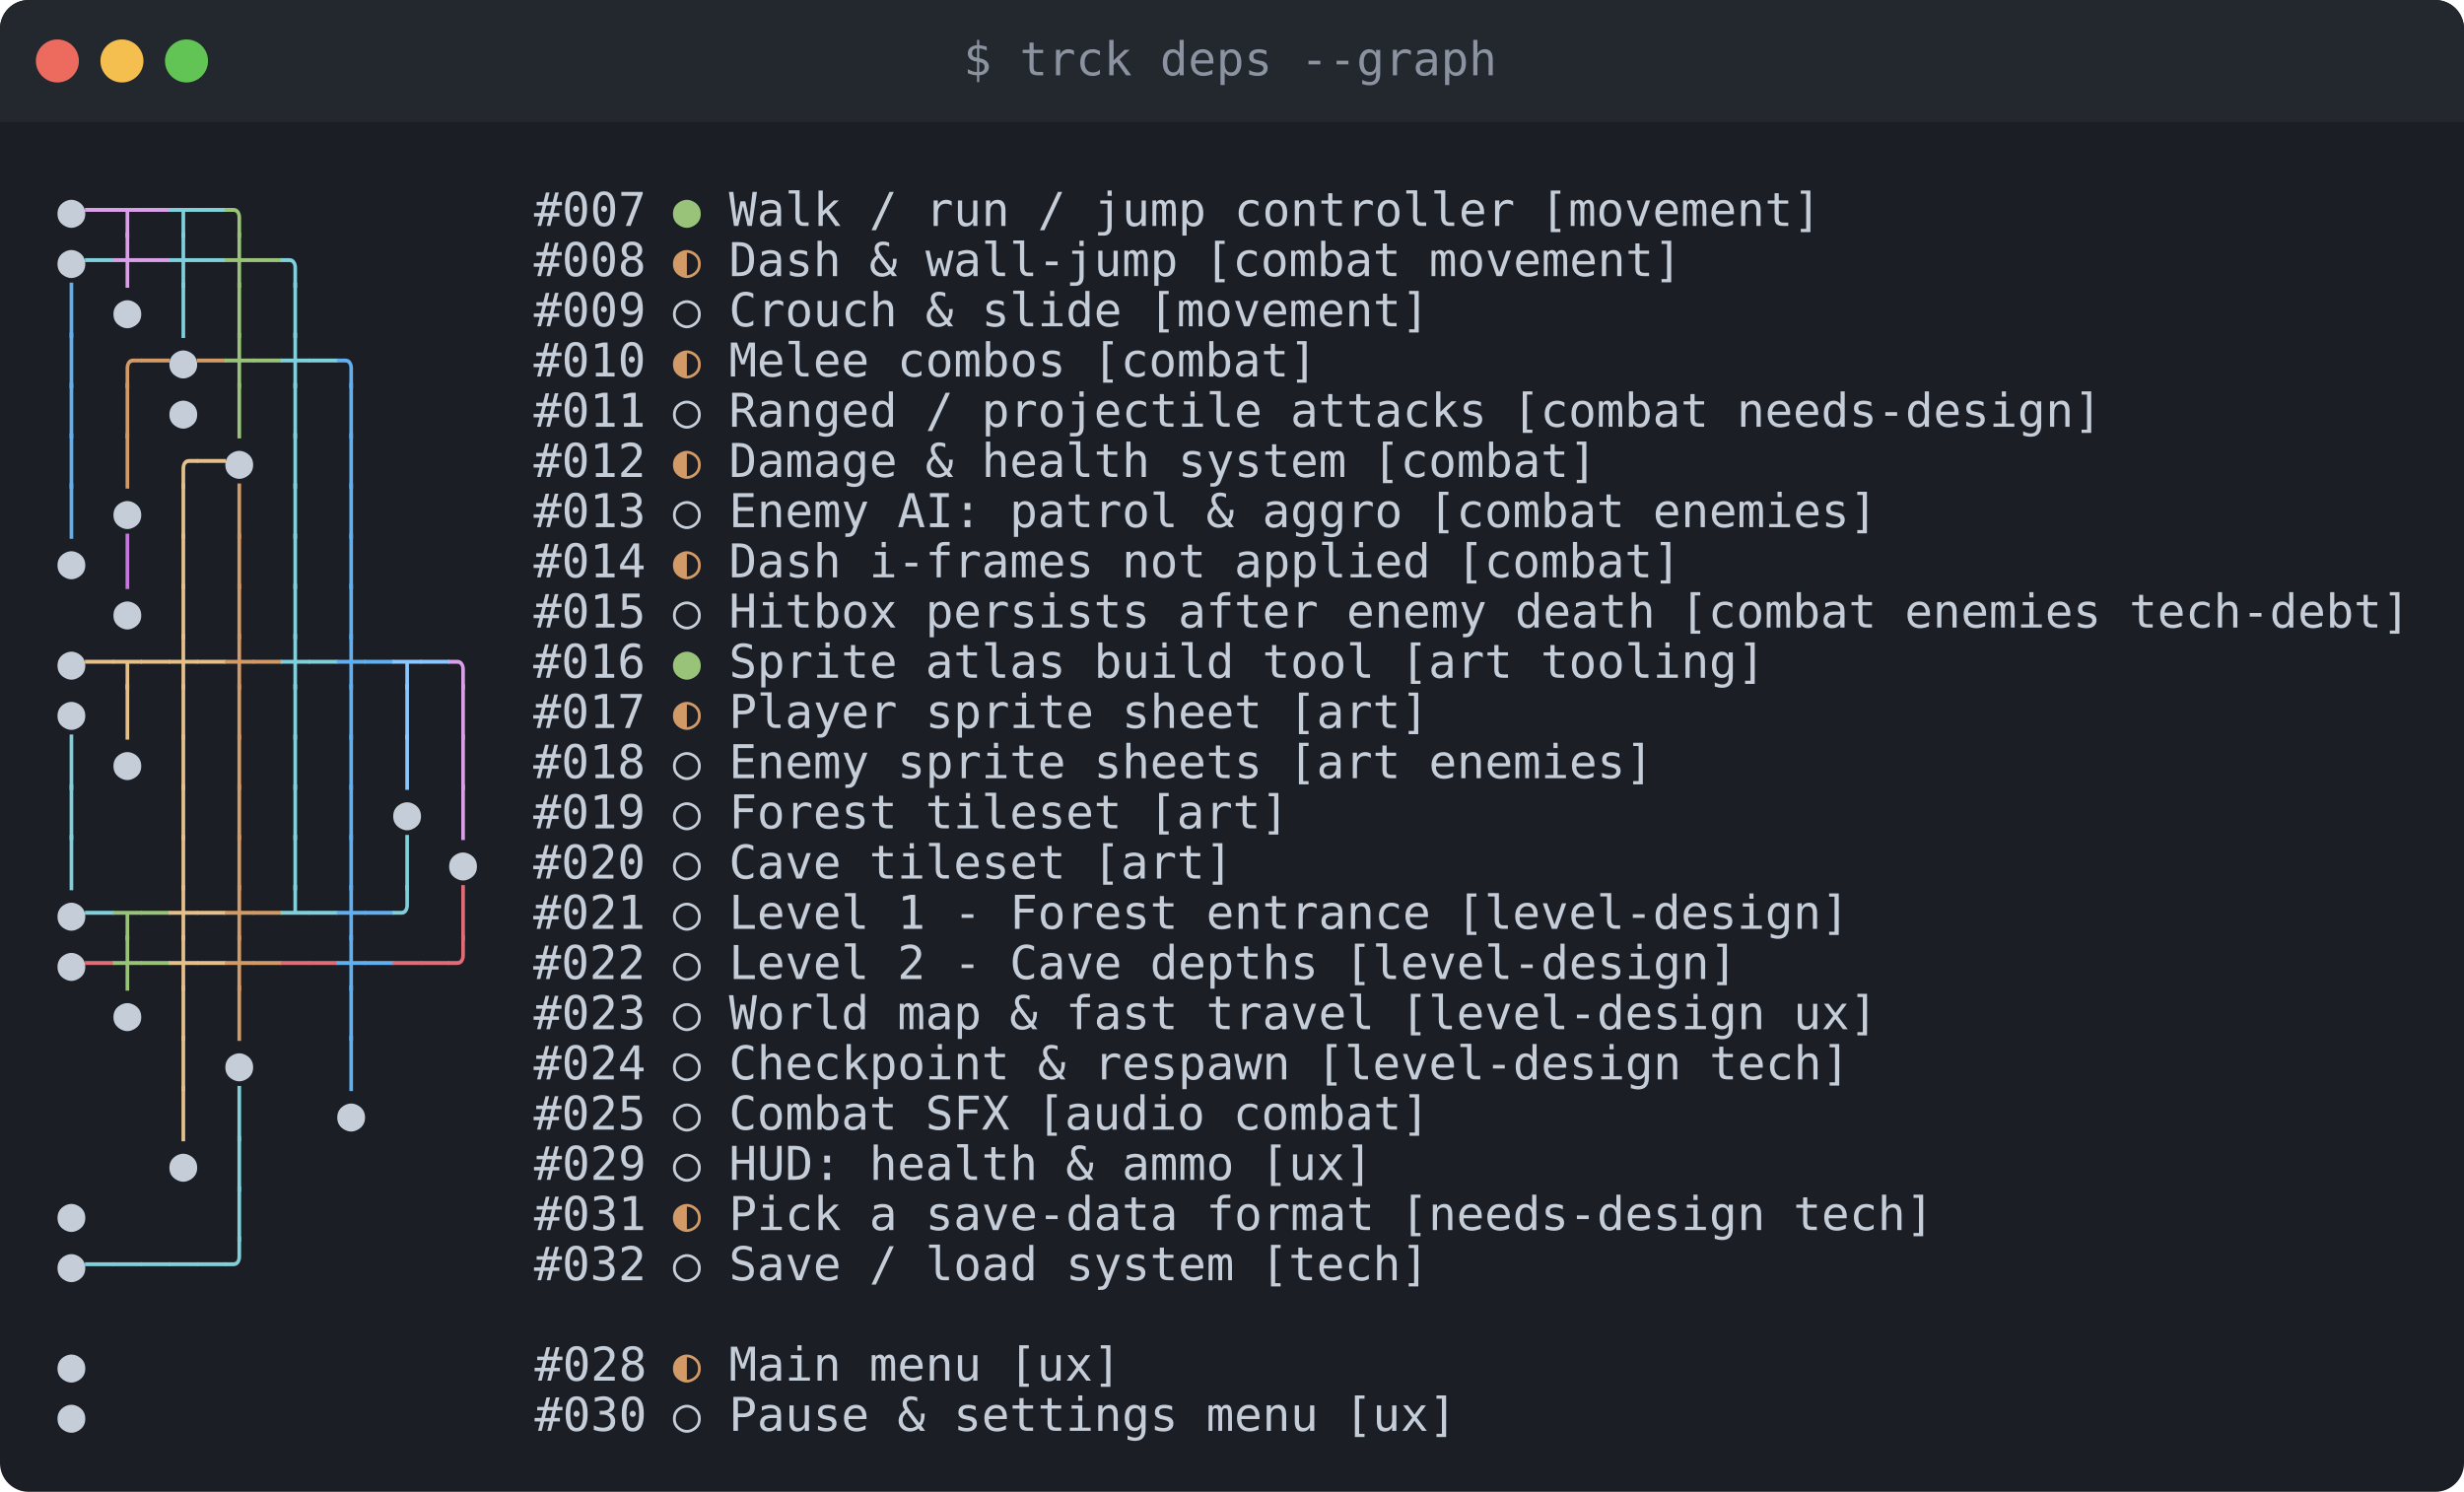
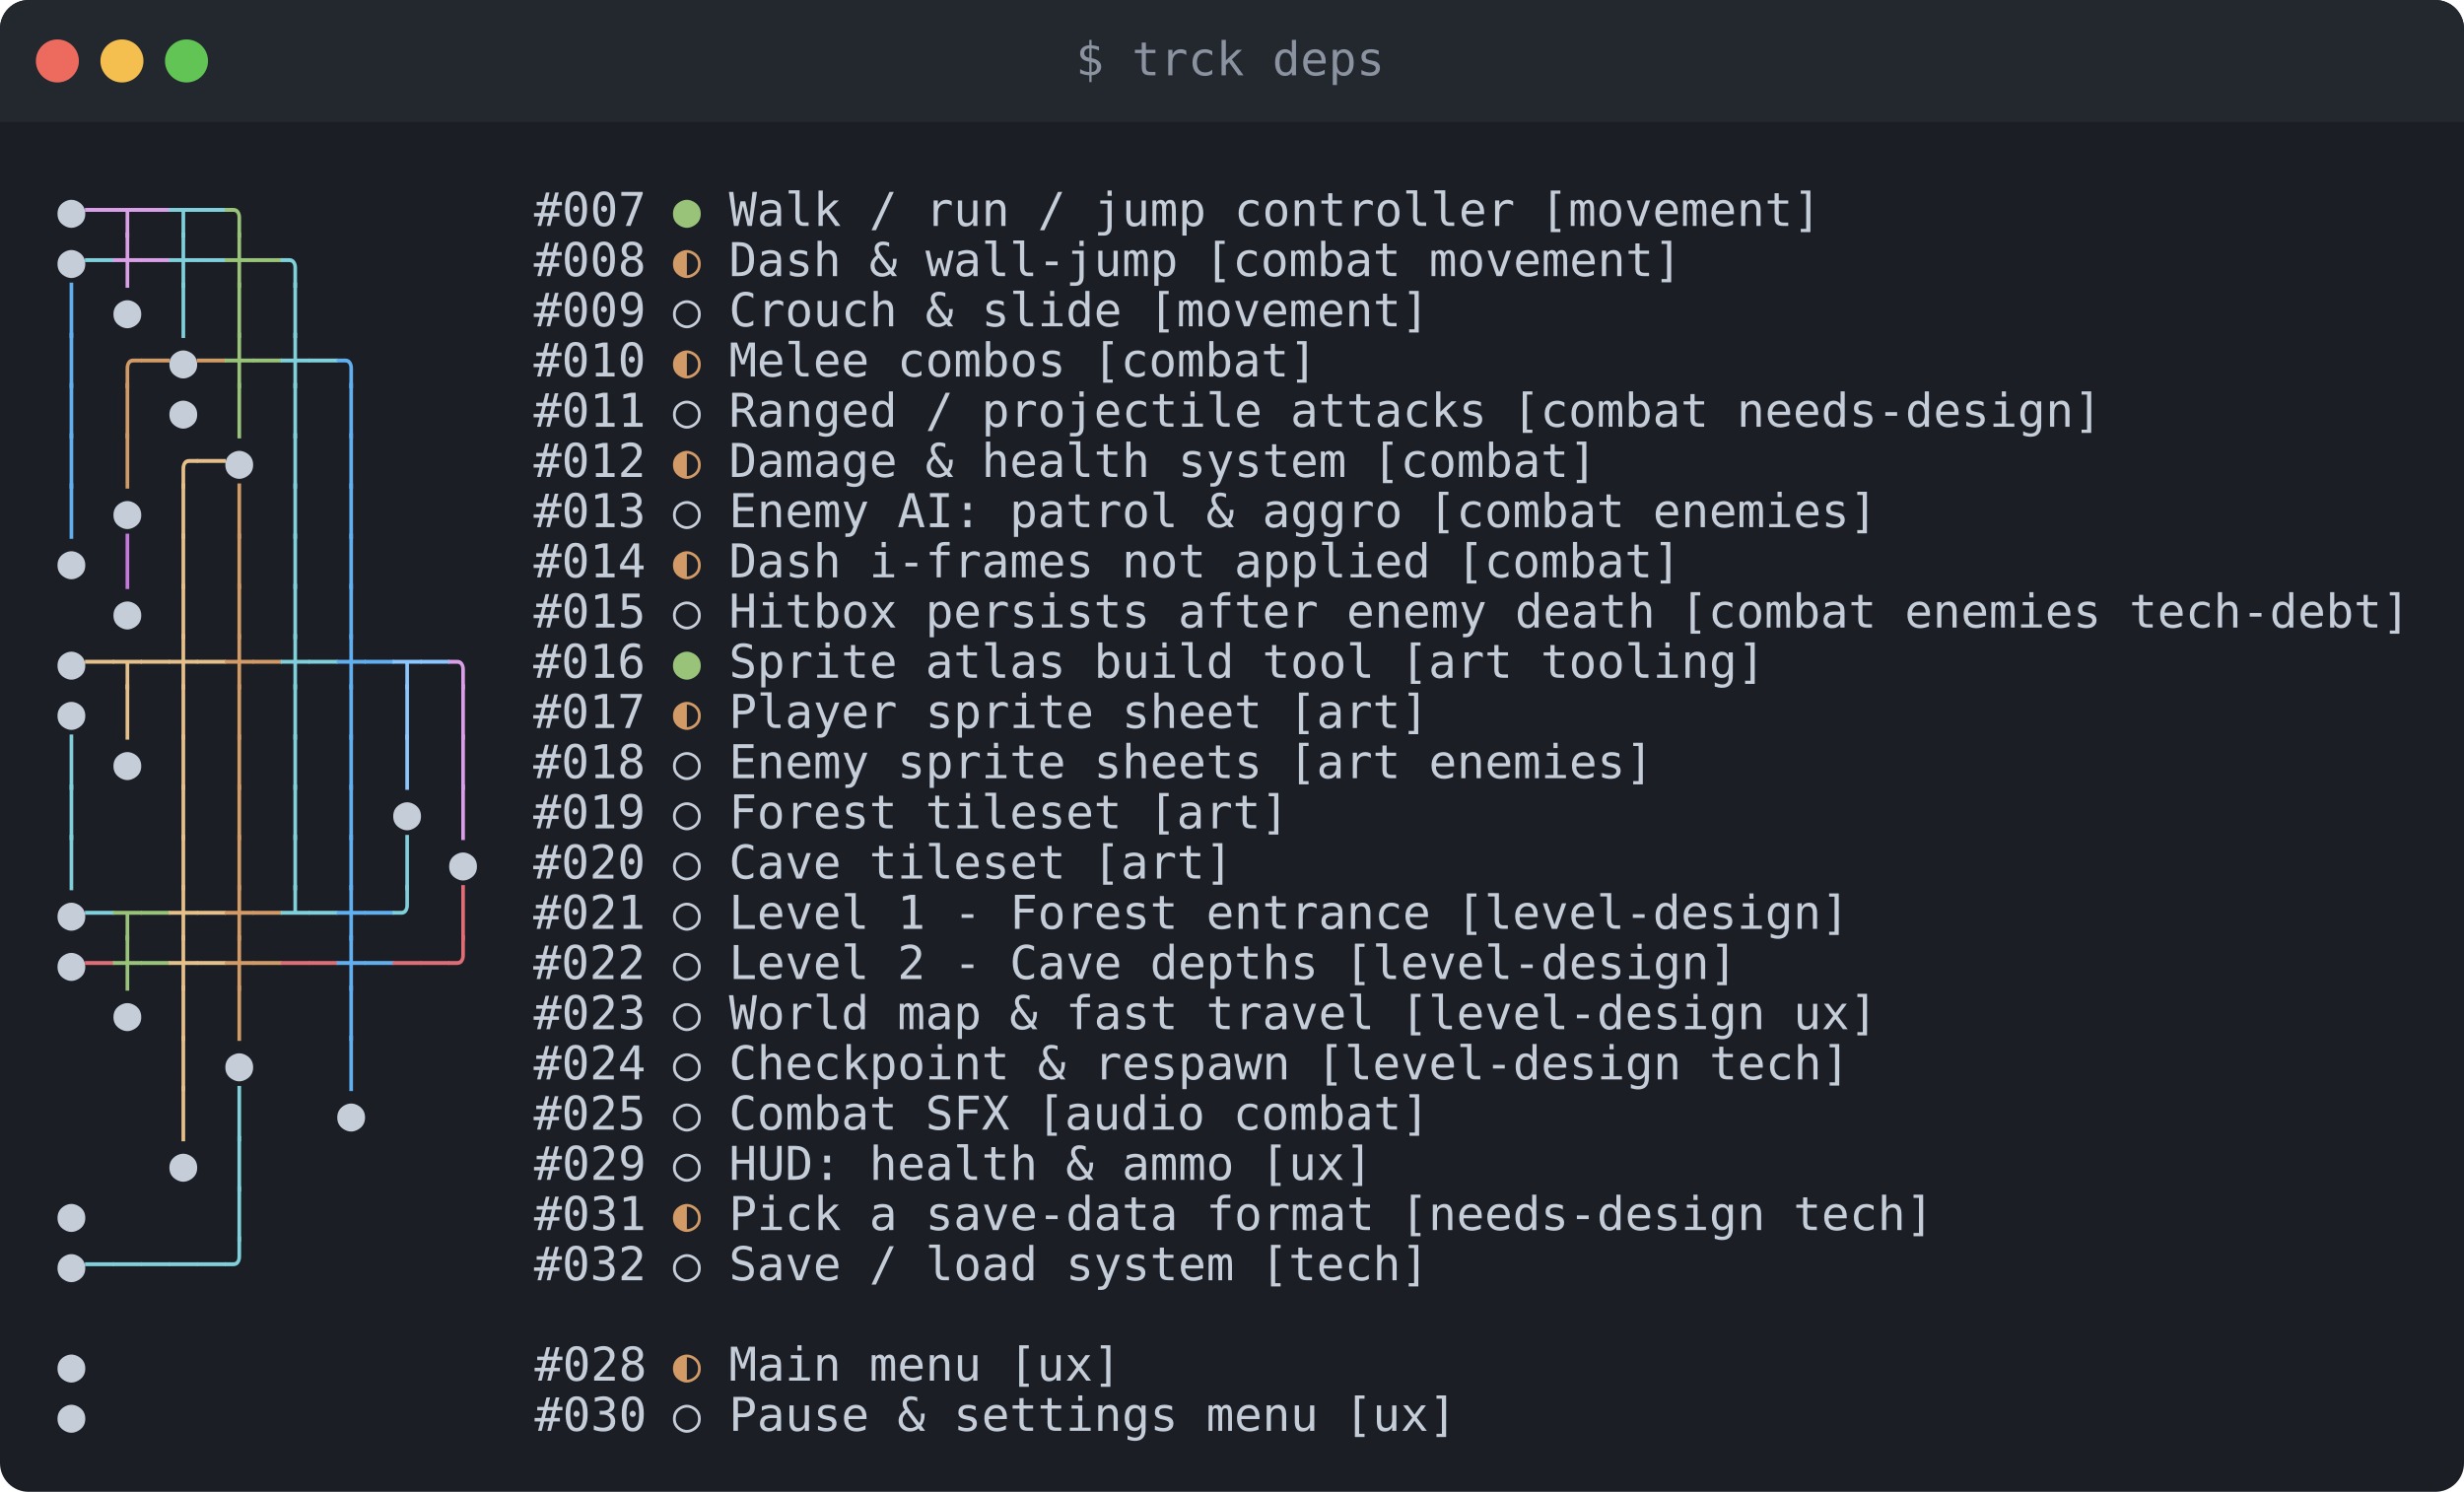
<svg xmlns="http://www.w3.org/2000/svg" width="687" height="416" viewBox="0 0 687 416" font-family="ui-monospace, 'DejaVu Sans Mono', 'Cascadia Code', 'Menlo', 'Consolas', monospace" font-size="13">
  <rect width="687" height="416" rx="8" fill="#1b1e24" />
  <path d="M0,8 A8,8 0 0 1 8,0 L679,0 A8,8 0 0 1 687,8 L687,34 L0,34 Z" fill="#23272e" />
  <circle cx="16" cy="17" r="6" fill="#ec6a5e" />
  <circle cx="34" cy="17" r="6" fill="#f4bf4f" />
  <circle cx="52" cy="17" r="6" fill="#61c454" />
-   <text x="343" y="21" fill="#8b93a1" text-anchor="middle">$ trck deps --graph</text>
+   <text x="343" y="21" fill="#8b93a1" text-anchor="middle">$ trck deps</text>
  <text y="63" xml:space="preserve">
    <tspan x="16.0" textLength="7.8" lengthAdjust="spacing" fill="#c5cdd9" font-weight="bold">●</tspan>
    <tspan x="23.8" textLength="7.8" lengthAdjust="spacing" fill="#d9a0e8">─</tspan>
    <tspan x="31.6" textLength="7.8" lengthAdjust="spacing" fill="#d9a0e8">┬</tspan>
    <tspan x="39.4" textLength="7.8" lengthAdjust="spacing" fill="#d9a0e8">─</tspan>
    <tspan x="47.2" textLength="7.8" lengthAdjust="spacing" fill="#7fd0db">┬</tspan>
    <tspan x="55.0" textLength="7.8" lengthAdjust="spacing" fill="#7fd0db">─</tspan>
    <tspan x="62.8" textLength="7.8" lengthAdjust="spacing" fill="#98c379">╮</tspan>
    <tspan x="70.6" textLength="117.0" lengthAdjust="spacing" fill="#c5cdd9">          #007 </tspan>
    <tspan x="187.6" textLength="7.8" lengthAdjust="spacing" fill="#98c379">●</tspan>
    <tspan x="195.4" textLength="226.2" lengthAdjust="spacing" fill="#c5cdd9"> Walk / run / jump controller</tspan>
    <tspan x="421.6" textLength="85.8" lengthAdjust="spacing" fill="#c5cdd9" opacity="0.55"> [movement]</tspan>
  </text>
  <text y="77" xml:space="preserve">
    <tspan x="16.0" textLength="7.8" lengthAdjust="spacing" fill="#c5cdd9" font-weight="bold">●</tspan>
    <tspan x="23.8" textLength="7.8" lengthAdjust="spacing" fill="#7fd0db">─</tspan>
    <tspan x="31.6" textLength="7.8" lengthAdjust="spacing" fill="#d9a0e8">┼</tspan>
    <tspan x="39.4" textLength="7.8" lengthAdjust="spacing" fill="#d9a0e8">─</tspan>
    <tspan x="47.2" textLength="7.8" lengthAdjust="spacing" fill="#7fd0db">┼</tspan>
    <tspan x="55.0" textLength="7.8" lengthAdjust="spacing" fill="#7fd0db">─</tspan>
    <tspan x="62.8" textLength="7.8" lengthAdjust="spacing" fill="#98c379">┼</tspan>
    <tspan x="70.6" textLength="7.8" lengthAdjust="spacing" fill="#98c379">─</tspan>
    <tspan x="78.4" textLength="7.8" lengthAdjust="spacing" fill="#7fd0db">╮</tspan>
    <tspan x="86.2" textLength="101.4" lengthAdjust="spacing" fill="#c5cdd9">        #008 </tspan>
    <tspan x="187.6" textLength="7.8" lengthAdjust="spacing" fill="#d19a66">◐</tspan>
    <tspan x="195.4" textLength="132.6" lengthAdjust="spacing" fill="#c5cdd9"> Dash &amp; wall-jump</tspan>
    <tspan x="328.0" textLength="140.4" lengthAdjust="spacing" fill="#c5cdd9" opacity="0.55"> [combat movement]</tspan>
  </text>
  <text y="91" xml:space="preserve">
    <tspan x="16.0" textLength="7.8" lengthAdjust="spacing" fill="#61afef">│</tspan>
    <tspan x="23.8" textLength="7.8" lengthAdjust="spacing" fill="#61afef"> </tspan>
    <tspan x="31.6" textLength="7.8" lengthAdjust="spacing" fill="#c5cdd9" font-weight="bold">●</tspan>
    <tspan x="39.4" textLength="7.8" lengthAdjust="spacing" fill="#c5cdd9"> </tspan>
    <tspan x="47.2" textLength="7.8" lengthAdjust="spacing" fill="#7fd0db">│</tspan>
    <tspan x="55.0" textLength="7.8" lengthAdjust="spacing" fill="#7fd0db"> </tspan>
    <tspan x="62.8" textLength="7.8" lengthAdjust="spacing" fill="#98c379">│</tspan>
    <tspan x="70.6" textLength="7.8" lengthAdjust="spacing" fill="#98c379"> </tspan>
    <tspan x="78.4" textLength="7.8" lengthAdjust="spacing" fill="#7fd0db">│</tspan>
    <tspan x="86.2" textLength="101.4" lengthAdjust="spacing" fill="#c5cdd9">        #009 </tspan>
    <tspan x="187.6" textLength="7.8" lengthAdjust="spacing" fill="#c5cdd9" opacity="0.55">○</tspan>
    <tspan x="195.4" textLength="117.0" lengthAdjust="spacing" fill="#c5cdd9"> Crouch &amp; slide</tspan>
    <tspan x="312.4" textLength="85.8" lengthAdjust="spacing" fill="#c5cdd9" opacity="0.55"> [movement]</tspan>
  </text>
  <text y="105" xml:space="preserve">
    <tspan x="16.0" textLength="7.8" lengthAdjust="spacing" fill="#61afef">│</tspan>
    <tspan x="23.8" textLength="7.8" lengthAdjust="spacing" fill="#61afef"> </tspan>
    <tspan x="31.6" textLength="7.8" lengthAdjust="spacing" fill="#d19a66">╭</tspan>
    <tspan x="39.4" textLength="7.8" lengthAdjust="spacing" fill="#d19a66">─</tspan>
    <tspan x="47.2" textLength="7.8" lengthAdjust="spacing" fill="#c5cdd9" font-weight="bold">●</tspan>
    <tspan x="55.0" textLength="7.8" lengthAdjust="spacing" fill="#d19a66">─</tspan>
    <tspan x="62.8" textLength="7.8" lengthAdjust="spacing" fill="#98c379">┼</tspan>
    <tspan x="70.6" textLength="7.8" lengthAdjust="spacing" fill="#98c379">─</tspan>
    <tspan x="78.4" textLength="7.8" lengthAdjust="spacing" fill="#7fd0db">┼</tspan>
    <tspan x="86.2" textLength="7.8" lengthAdjust="spacing" fill="#7fd0db">─</tspan>
    <tspan x="94.0" textLength="7.8" lengthAdjust="spacing" fill="#61afef">╮</tspan>
    <tspan x="101.8" textLength="85.8" lengthAdjust="spacing" fill="#c5cdd9">      #010 </tspan>
    <tspan x="187.6" textLength="7.8" lengthAdjust="spacing" fill="#d19a66">◐</tspan>
    <tspan x="195.4" textLength="101.4" lengthAdjust="spacing" fill="#c5cdd9"> Melee combos</tspan>
    <tspan x="296.8" textLength="70.2" lengthAdjust="spacing" fill="#c5cdd9" opacity="0.55"> [combat]</tspan>
  </text>
  <text y="119" xml:space="preserve">
    <tspan x="16.0" textLength="7.8" lengthAdjust="spacing" fill="#61afef">│</tspan>
    <tspan x="23.8" textLength="7.8" lengthAdjust="spacing" fill="#61afef"> </tspan>
    <tspan x="31.6" textLength="7.8" lengthAdjust="spacing" fill="#d19a66">│</tspan>
    <tspan x="39.4" textLength="7.8" lengthAdjust="spacing" fill="#d19a66"> </tspan>
    <tspan x="47.2" textLength="7.8" lengthAdjust="spacing" fill="#c5cdd9" font-weight="bold">●</tspan>
    <tspan x="55.0" textLength="7.8" lengthAdjust="spacing" fill="#c5cdd9"> </tspan>
    <tspan x="62.8" textLength="7.8" lengthAdjust="spacing" fill="#98c379">│</tspan>
    <tspan x="70.6" textLength="7.8" lengthAdjust="spacing" fill="#98c379"> </tspan>
    <tspan x="78.4" textLength="7.8" lengthAdjust="spacing" fill="#7fd0db">│</tspan>
    <tspan x="86.2" textLength="7.8" lengthAdjust="spacing" fill="#7fd0db"> </tspan>
    <tspan x="94.0" textLength="7.8" lengthAdjust="spacing" fill="#61afef">│</tspan>
    <tspan x="101.8" textLength="85.8" lengthAdjust="spacing" fill="#c5cdd9">      #011 </tspan>
    <tspan x="187.6" textLength="7.8" lengthAdjust="spacing" fill="#c5cdd9" opacity="0.55">○</tspan>
    <tspan x="195.4" textLength="218.4" lengthAdjust="spacing" fill="#c5cdd9"> Ranged / projectile attacks</tspan>
    <tspan x="413.8" textLength="171.6" lengthAdjust="spacing" fill="#c5cdd9" opacity="0.55"> [combat needs-design]</tspan>
  </text>
  <text y="133" xml:space="preserve">
    <tspan x="16.0" textLength="7.8" lengthAdjust="spacing" fill="#61afef">│</tspan>
    <tspan x="23.8" textLength="7.8" lengthAdjust="spacing" fill="#61afef"> </tspan>
    <tspan x="31.6" textLength="7.8" lengthAdjust="spacing" fill="#d19a66">│</tspan>
    <tspan x="39.4" textLength="7.8" lengthAdjust="spacing" fill="#d19a66"> </tspan>
    <tspan x="47.2" textLength="7.8" lengthAdjust="spacing" fill="#e6c08a">╭</tspan>
    <tspan x="55.0" textLength="7.8" lengthAdjust="spacing" fill="#e6c08a">─</tspan>
    <tspan x="62.8" textLength="7.8" lengthAdjust="spacing" fill="#c5cdd9" font-weight="bold">●</tspan>
    <tspan x="70.6" textLength="7.8" lengthAdjust="spacing" fill="#e6c08a"> </tspan>
    <tspan x="78.4" textLength="7.8" lengthAdjust="spacing" fill="#7fd0db">│</tspan>
    <tspan x="86.2" textLength="7.8" lengthAdjust="spacing" fill="#7fd0db"> </tspan>
    <tspan x="94.0" textLength="7.8" lengthAdjust="spacing" fill="#61afef">│</tspan>
    <tspan x="101.8" textLength="85.8" lengthAdjust="spacing" fill="#c5cdd9">      #012 </tspan>
    <tspan x="187.6" textLength="7.8" lengthAdjust="spacing" fill="#d19a66">◐</tspan>
    <tspan x="195.4" textLength="179.4" lengthAdjust="spacing" fill="#c5cdd9"> Damage &amp; health system</tspan>
    <tspan x="374.8" textLength="70.2" lengthAdjust="spacing" fill="#c5cdd9" opacity="0.55"> [combat]</tspan>
  </text>
  <text y="147" xml:space="preserve">
    <tspan x="16.0" textLength="7.8" lengthAdjust="spacing" fill="#61afef">│</tspan>
    <tspan x="23.8" textLength="7.8" lengthAdjust="spacing" fill="#61afef"> </tspan>
    <tspan x="31.6" textLength="7.8" lengthAdjust="spacing" fill="#c5cdd9" font-weight="bold">●</tspan>
    <tspan x="39.4" textLength="7.8" lengthAdjust="spacing" fill="#c5cdd9"> </tspan>
    <tspan x="47.2" textLength="7.8" lengthAdjust="spacing" fill="#e6c08a">│</tspan>
    <tspan x="55.0" textLength="7.8" lengthAdjust="spacing" fill="#e6c08a"> </tspan>
    <tspan x="62.8" textLength="7.8" lengthAdjust="spacing" fill="#d19a66">│</tspan>
    <tspan x="70.6" textLength="7.8" lengthAdjust="spacing" fill="#d19a66"> </tspan>
    <tspan x="78.4" textLength="7.8" lengthAdjust="spacing" fill="#7fd0db">│</tspan>
    <tspan x="86.2" textLength="7.8" lengthAdjust="spacing" fill="#7fd0db"> </tspan>
    <tspan x="94.0" textLength="7.8" lengthAdjust="spacing" fill="#61afef">│</tspan>
    <tspan x="101.8" textLength="85.8" lengthAdjust="spacing" fill="#c5cdd9">      #013 </tspan>
    <tspan x="187.6" textLength="7.8" lengthAdjust="spacing" fill="#c5cdd9" opacity="0.55">○</tspan>
    <tspan x="195.4" textLength="195.0" lengthAdjust="spacing" fill="#c5cdd9"> Enemy AI: patrol &amp; aggro</tspan>
    <tspan x="390.4" textLength="132.6" lengthAdjust="spacing" fill="#c5cdd9" opacity="0.55"> [combat enemies]</tspan>
  </text>
  <text y="161" xml:space="preserve">
    <tspan x="16.0" textLength="7.8" lengthAdjust="spacing" fill="#c5cdd9" font-weight="bold">●</tspan>
    <tspan x="23.8" textLength="7.8" lengthAdjust="spacing" fill="#c5cdd9"> </tspan>
    <tspan x="31.6" textLength="7.8" lengthAdjust="spacing" fill="#c678dd">│</tspan>
    <tspan x="39.4" textLength="7.8" lengthAdjust="spacing" fill="#c678dd"> </tspan>
    <tspan x="47.2" textLength="7.8" lengthAdjust="spacing" fill="#e6c08a">│</tspan>
    <tspan x="55.0" textLength="7.8" lengthAdjust="spacing" fill="#e6c08a"> </tspan>
    <tspan x="62.8" textLength="7.8" lengthAdjust="spacing" fill="#d19a66">│</tspan>
    <tspan x="70.6" textLength="7.8" lengthAdjust="spacing" fill="#d19a66"> </tspan>
    <tspan x="78.4" textLength="7.8" lengthAdjust="spacing" fill="#7fd0db">│</tspan>
    <tspan x="86.2" textLength="7.8" lengthAdjust="spacing" fill="#7fd0db"> </tspan>
    <tspan x="94.0" textLength="7.8" lengthAdjust="spacing" fill="#61afef">│</tspan>
    <tspan x="101.8" textLength="85.8" lengthAdjust="spacing" fill="#c5cdd9">      #014 </tspan>
    <tspan x="187.6" textLength="7.8" lengthAdjust="spacing" fill="#d19a66">◐</tspan>
    <tspan x="195.4" textLength="202.8" lengthAdjust="spacing" fill="#c5cdd9"> Dash i-frames not applied</tspan>
    <tspan x="398.2" textLength="70.2" lengthAdjust="spacing" fill="#c5cdd9" opacity="0.55"> [combat]</tspan>
  </text>
  <text y="175" xml:space="preserve">
    <tspan x="16.0" textLength="15.6" lengthAdjust="spacing" fill="#c5cdd9">  </tspan>
    <tspan x="31.6" textLength="7.8" lengthAdjust="spacing" fill="#c5cdd9" font-weight="bold">●</tspan>
    <tspan x="39.4" textLength="7.8" lengthAdjust="spacing" fill="#c5cdd9"> </tspan>
    <tspan x="47.2" textLength="7.8" lengthAdjust="spacing" fill="#e6c08a">│</tspan>
    <tspan x="55.0" textLength="7.8" lengthAdjust="spacing" fill="#e6c08a"> </tspan>
    <tspan x="62.8" textLength="7.8" lengthAdjust="spacing" fill="#d19a66">│</tspan>
    <tspan x="70.6" textLength="7.8" lengthAdjust="spacing" fill="#d19a66"> </tspan>
    <tspan x="78.4" textLength="7.8" lengthAdjust="spacing" fill="#7fd0db">│</tspan>
    <tspan x="86.2" textLength="7.8" lengthAdjust="spacing" fill="#7fd0db"> </tspan>
    <tspan x="94.0" textLength="7.8" lengthAdjust="spacing" fill="#61afef">│</tspan>
    <tspan x="101.8" textLength="85.8" lengthAdjust="spacing" fill="#c5cdd9">      #015 </tspan>
    <tspan x="187.6" textLength="7.8" lengthAdjust="spacing" fill="#c5cdd9" opacity="0.55">○</tspan>
    <tspan x="195.4" textLength="265.2" lengthAdjust="spacing" fill="#c5cdd9"> Hitbox persists after enemy death</tspan>
    <tspan x="460.6" textLength="210.6" lengthAdjust="spacing" fill="#c5cdd9" opacity="0.55"> [combat enemies tech-debt]</tspan>
  </text>
  <text y="189" xml:space="preserve">
    <tspan x="16.0" textLength="7.8" lengthAdjust="spacing" fill="#c5cdd9" font-weight="bold">●</tspan>
    <tspan x="23.8" textLength="7.8" lengthAdjust="spacing" fill="#e6c08a">─</tspan>
    <tspan x="31.6" textLength="7.8" lengthAdjust="spacing" fill="#e6c08a">┬</tspan>
    <tspan x="39.4" textLength="7.8" lengthAdjust="spacing" fill="#e6c08a">─</tspan>
    <tspan x="47.2" textLength="7.8" lengthAdjust="spacing" fill="#e6c08a">┼</tspan>
    <tspan x="55.0" textLength="7.8" lengthAdjust="spacing" fill="#e6c08a">─</tspan>
    <tspan x="62.8" textLength="7.8" lengthAdjust="spacing" fill="#d19a66">┼</tspan>
    <tspan x="70.6" textLength="7.8" lengthAdjust="spacing" fill="#d19a66">─</tspan>
    <tspan x="78.4" textLength="7.8" lengthAdjust="spacing" fill="#7fd0db">┼</tspan>
    <tspan x="86.2" textLength="7.8" lengthAdjust="spacing" fill="#7fd0db">─</tspan>
    <tspan x="94.0" textLength="7.8" lengthAdjust="spacing" fill="#61afef">┼</tspan>
    <tspan x="101.8" textLength="7.8" lengthAdjust="spacing" fill="#61afef">─</tspan>
    <tspan x="109.6" textLength="7.8" lengthAdjust="spacing" fill="#8cc7ff">┬</tspan>
    <tspan x="117.4" textLength="7.8" lengthAdjust="spacing" fill="#8cc7ff">─</tspan>
    <tspan x="125.2" textLength="7.8" lengthAdjust="spacing" fill="#d9a0e8">╮</tspan>
    <tspan x="133.0" textLength="54.6" lengthAdjust="spacing" fill="#c5cdd9">  #016 </tspan>
    <tspan x="187.6" textLength="7.8" lengthAdjust="spacing" fill="#98c379">●</tspan>
    <tspan x="195.4" textLength="187.2" lengthAdjust="spacing" fill="#c5cdd9"> Sprite atlas build tool</tspan>
    <tspan x="382.6" textLength="109.2" lengthAdjust="spacing" fill="#c5cdd9" opacity="0.55"> [art tooling]</tspan>
  </text>
  <text y="203" xml:space="preserve">
    <tspan x="16.0" textLength="7.8" lengthAdjust="spacing" fill="#c5cdd9" font-weight="bold">●</tspan>
    <tspan x="23.8" textLength="7.8" lengthAdjust="spacing" fill="#c5cdd9"> </tspan>
    <tspan x="31.6" textLength="7.8" lengthAdjust="spacing" fill="#e6c08a">│</tspan>
    <tspan x="39.4" textLength="7.8" lengthAdjust="spacing" fill="#e6c08a"> </tspan>
    <tspan x="47.2" textLength="7.8" lengthAdjust="spacing" fill="#e6c08a">│</tspan>
    <tspan x="55.0" textLength="7.8" lengthAdjust="spacing" fill="#e6c08a"> </tspan>
    <tspan x="62.8" textLength="7.8" lengthAdjust="spacing" fill="#d19a66">│</tspan>
    <tspan x="70.6" textLength="7.8" lengthAdjust="spacing" fill="#d19a66"> </tspan>
    <tspan x="78.4" textLength="7.8" lengthAdjust="spacing" fill="#7fd0db">│</tspan>
    <tspan x="86.2" textLength="7.8" lengthAdjust="spacing" fill="#7fd0db"> </tspan>
    <tspan x="94.0" textLength="7.8" lengthAdjust="spacing" fill="#61afef">│</tspan>
    <tspan x="101.8" textLength="7.8" lengthAdjust="spacing" fill="#61afef"> </tspan>
    <tspan x="109.6" textLength="7.8" lengthAdjust="spacing" fill="#8cc7ff">│</tspan>
    <tspan x="117.4" textLength="7.8" lengthAdjust="spacing" fill="#8cc7ff"> </tspan>
    <tspan x="125.2" textLength="7.8" lengthAdjust="spacing" fill="#d9a0e8">│</tspan>
    <tspan x="133.0" textLength="54.6" lengthAdjust="spacing" fill="#c5cdd9">  #017 </tspan>
    <tspan x="187.6" textLength="7.8" lengthAdjust="spacing" fill="#d19a66">◐</tspan>
    <tspan x="195.4" textLength="156.0" lengthAdjust="spacing" fill="#c5cdd9"> Player sprite sheet</tspan>
    <tspan x="351.4" textLength="46.8" lengthAdjust="spacing" fill="#c5cdd9" opacity="0.55"> [art]</tspan>
  </text>
  <text y="217" xml:space="preserve">
    <tspan x="16.0" textLength="7.8" lengthAdjust="spacing" fill="#7fd0db">│</tspan>
    <tspan x="23.8" textLength="7.8" lengthAdjust="spacing" fill="#7fd0db"> </tspan>
    <tspan x="31.6" textLength="7.8" lengthAdjust="spacing" fill="#c5cdd9" font-weight="bold">●</tspan>
    <tspan x="39.4" textLength="7.8" lengthAdjust="spacing" fill="#c5cdd9"> </tspan>
    <tspan x="47.2" textLength="7.8" lengthAdjust="spacing" fill="#e6c08a">│</tspan>
    <tspan x="55.0" textLength="7.8" lengthAdjust="spacing" fill="#e6c08a"> </tspan>
    <tspan x="62.8" textLength="7.8" lengthAdjust="spacing" fill="#d19a66">│</tspan>
    <tspan x="70.6" textLength="7.8" lengthAdjust="spacing" fill="#d19a66"> </tspan>
    <tspan x="78.4" textLength="7.8" lengthAdjust="spacing" fill="#7fd0db">│</tspan>
    <tspan x="86.2" textLength="7.8" lengthAdjust="spacing" fill="#7fd0db"> </tspan>
    <tspan x="94.0" textLength="7.8" lengthAdjust="spacing" fill="#61afef">│</tspan>
    <tspan x="101.8" textLength="7.8" lengthAdjust="spacing" fill="#61afef"> </tspan>
    <tspan x="109.6" textLength="7.8" lengthAdjust="spacing" fill="#8cc7ff">│</tspan>
    <tspan x="117.4" textLength="7.8" lengthAdjust="spacing" fill="#8cc7ff"> </tspan>
    <tspan x="125.2" textLength="7.8" lengthAdjust="spacing" fill="#d9a0e8">│</tspan>
    <tspan x="133.0" textLength="54.6" lengthAdjust="spacing" fill="#c5cdd9">  #018 </tspan>
    <tspan x="187.6" textLength="7.8" lengthAdjust="spacing" fill="#c5cdd9" opacity="0.55">○</tspan>
    <tspan x="195.4" textLength="156.0" lengthAdjust="spacing" fill="#c5cdd9"> Enemy sprite sheets</tspan>
    <tspan x="351.4" textLength="109.2" lengthAdjust="spacing" fill="#c5cdd9" opacity="0.55"> [art enemies]</tspan>
  </text>
  <text y="231" xml:space="preserve">
    <tspan x="16.0" textLength="7.8" lengthAdjust="spacing" fill="#7fd0db">│</tspan>
    <tspan x="23.8" textLength="7.8" lengthAdjust="spacing" fill="#7fd0db"> </tspan>
    <tspan x="31.6" textLength="15.6" lengthAdjust="spacing" fill="#c5cdd9">  </tspan>
    <tspan x="47.2" textLength="7.8" lengthAdjust="spacing" fill="#e6c08a">│</tspan>
    <tspan x="55.0" textLength="7.8" lengthAdjust="spacing" fill="#e6c08a"> </tspan>
    <tspan x="62.8" textLength="7.8" lengthAdjust="spacing" fill="#d19a66">│</tspan>
    <tspan x="70.6" textLength="7.8" lengthAdjust="spacing" fill="#d19a66"> </tspan>
    <tspan x="78.4" textLength="7.8" lengthAdjust="spacing" fill="#7fd0db">│</tspan>
    <tspan x="86.2" textLength="7.8" lengthAdjust="spacing" fill="#7fd0db"> </tspan>
    <tspan x="94.0" textLength="7.8" lengthAdjust="spacing" fill="#61afef">│</tspan>
    <tspan x="101.8" textLength="7.8" lengthAdjust="spacing" fill="#61afef"> </tspan>
    <tspan x="109.6" textLength="7.8" lengthAdjust="spacing" fill="#c5cdd9" font-weight="bold">●</tspan>
    <tspan x="117.4" textLength="7.8" lengthAdjust="spacing" fill="#c5cdd9"> </tspan>
    <tspan x="125.2" textLength="7.8" lengthAdjust="spacing" fill="#d9a0e8">│</tspan>
    <tspan x="133.0" textLength="54.6" lengthAdjust="spacing" fill="#c5cdd9">  #019 </tspan>
    <tspan x="187.6" textLength="7.8" lengthAdjust="spacing" fill="#c5cdd9" opacity="0.55">○</tspan>
    <tspan x="195.4" textLength="117.0" lengthAdjust="spacing" fill="#c5cdd9"> Forest tileset</tspan>
    <tspan x="312.4" textLength="46.8" lengthAdjust="spacing" fill="#c5cdd9" opacity="0.55"> [art]</tspan>
  </text>
  <text y="245" xml:space="preserve">
    <tspan x="16.0" textLength="7.8" lengthAdjust="spacing" fill="#7fd0db">│</tspan>
    <tspan x="23.8" textLength="7.8" lengthAdjust="spacing" fill="#7fd0db"> </tspan>
    <tspan x="31.6" textLength="15.6" lengthAdjust="spacing" fill="#c5cdd9">  </tspan>
    <tspan x="47.2" textLength="7.8" lengthAdjust="spacing" fill="#e6c08a">│</tspan>
    <tspan x="55.0" textLength="7.8" lengthAdjust="spacing" fill="#e6c08a"> </tspan>
    <tspan x="62.8" textLength="7.8" lengthAdjust="spacing" fill="#d19a66">│</tspan>
    <tspan x="70.6" textLength="7.8" lengthAdjust="spacing" fill="#d19a66"> </tspan>
    <tspan x="78.4" textLength="7.8" lengthAdjust="spacing" fill="#7fd0db">│</tspan>
    <tspan x="86.2" textLength="7.8" lengthAdjust="spacing" fill="#7fd0db"> </tspan>
    <tspan x="94.0" textLength="7.8" lengthAdjust="spacing" fill="#61afef">│</tspan>
    <tspan x="101.8" textLength="7.8" lengthAdjust="spacing" fill="#61afef"> </tspan>
    <tspan x="109.6" textLength="7.8" lengthAdjust="spacing" fill="#7fd0db">│</tspan>
    <tspan x="117.4" textLength="7.8" lengthAdjust="spacing" fill="#7fd0db"> </tspan>
    <tspan x="125.2" textLength="7.8" lengthAdjust="spacing" fill="#c5cdd9" font-weight="bold">●</tspan>
    <tspan x="133.0" textLength="54.6" lengthAdjust="spacing" fill="#c5cdd9">  #020 </tspan>
    <tspan x="187.6" textLength="7.8" lengthAdjust="spacing" fill="#c5cdd9" opacity="0.55">○</tspan>
    <tspan x="195.4" textLength="101.4" lengthAdjust="spacing" fill="#c5cdd9"> Cave tileset</tspan>
    <tspan x="296.8" textLength="46.8" lengthAdjust="spacing" fill="#c5cdd9" opacity="0.55"> [art]</tspan>
  </text>
  <text y="259" xml:space="preserve">
    <tspan x="16.0" textLength="7.8" lengthAdjust="spacing" fill="#c5cdd9" font-weight="bold">●</tspan>
    <tspan x="23.8" textLength="7.8" lengthAdjust="spacing" fill="#7fd0db">─</tspan>
    <tspan x="31.6" textLength="7.8" lengthAdjust="spacing" fill="#98c379">┬</tspan>
    <tspan x="39.4" textLength="7.8" lengthAdjust="spacing" fill="#98c379">─</tspan>
    <tspan x="47.2" textLength="7.8" lengthAdjust="spacing" fill="#e6c08a">┼</tspan>
    <tspan x="55.0" textLength="7.8" lengthAdjust="spacing" fill="#e6c08a">─</tspan>
    <tspan x="62.8" textLength="7.8" lengthAdjust="spacing" fill="#d19a66">┼</tspan>
    <tspan x="70.6" textLength="7.8" lengthAdjust="spacing" fill="#d19a66">─</tspan>
    <tspan x="78.4" textLength="7.8" lengthAdjust="spacing" fill="#7fd0db">┴</tspan>
    <tspan x="86.2" textLength="7.8" lengthAdjust="spacing" fill="#7fd0db">─</tspan>
    <tspan x="94.0" textLength="7.8" lengthAdjust="spacing" fill="#61afef">┼</tspan>
    <tspan x="101.8" textLength="7.8" lengthAdjust="spacing" fill="#61afef">─</tspan>
    <tspan x="109.6" textLength="7.8" lengthAdjust="spacing" fill="#7fd0db">╯</tspan>
    <tspan x="117.4" textLength="7.8" lengthAdjust="spacing" fill="#7fd0db"> </tspan>
    <tspan x="125.2" textLength="7.8" lengthAdjust="spacing" fill="#e06c75">│</tspan>
    <tspan x="133.0" textLength="54.6" lengthAdjust="spacing" fill="#c5cdd9">  #021 </tspan>
    <tspan x="187.6" textLength="7.8" lengthAdjust="spacing" fill="#c5cdd9" opacity="0.55">○</tspan>
    <tspan x="195.4" textLength="202.8" lengthAdjust="spacing" fill="#c5cdd9"> Level 1 - Forest entrance</tspan>
    <tspan x="398.2" textLength="117.0" lengthAdjust="spacing" fill="#c5cdd9" opacity="0.55"> [level-design]</tspan>
  </text>
  <text y="273" xml:space="preserve">
    <tspan x="16.0" textLength="7.8" lengthAdjust="spacing" fill="#c5cdd9" font-weight="bold">●</tspan>
    <tspan x="23.8" textLength="7.8" lengthAdjust="spacing" fill="#e06c75">─</tspan>
    <tspan x="31.6" textLength="7.8" lengthAdjust="spacing" fill="#98c379">┼</tspan>
    <tspan x="39.4" textLength="7.8" lengthAdjust="spacing" fill="#98c379">─</tspan>
    <tspan x="47.2" textLength="7.8" lengthAdjust="spacing" fill="#e6c08a">┼</tspan>
    <tspan x="55.0" textLength="7.8" lengthAdjust="spacing" fill="#e6c08a">─</tspan>
    <tspan x="62.8" textLength="7.8" lengthAdjust="spacing" fill="#d19a66">┼</tspan>
    <tspan x="70.6" textLength="7.8" lengthAdjust="spacing" fill="#d19a66">─</tspan>
    <tspan x="78.4" textLength="7.8" lengthAdjust="spacing" fill="#e06c75">─</tspan>
    <tspan x="86.2" textLength="7.8" lengthAdjust="spacing" fill="#e06c75">─</tspan>
    <tspan x="94.0" textLength="7.8" lengthAdjust="spacing" fill="#61afef">┼</tspan>
    <tspan x="101.8" textLength="7.8" lengthAdjust="spacing" fill="#61afef">─</tspan>
    <tspan x="109.6" textLength="7.8" lengthAdjust="spacing" fill="#e06c75">─</tspan>
    <tspan x="117.4" textLength="7.8" lengthAdjust="spacing" fill="#e06c75">─</tspan>
    <tspan x="125.2" textLength="7.8" lengthAdjust="spacing" fill="#e06c75">╯</tspan>
    <tspan x="133.0" textLength="54.6" lengthAdjust="spacing" fill="#c5cdd9">  #022 </tspan>
    <tspan x="187.6" textLength="7.8" lengthAdjust="spacing" fill="#c5cdd9" opacity="0.55">○</tspan>
    <tspan x="195.4" textLength="171.6" lengthAdjust="spacing" fill="#c5cdd9"> Level 2 - Cave depths</tspan>
    <tspan x="367.0" textLength="117.0" lengthAdjust="spacing" fill="#c5cdd9" opacity="0.55"> [level-design]</tspan>
  </text>
  <text y="287" xml:space="preserve">
    <tspan x="16.0" textLength="15.6" lengthAdjust="spacing" fill="#c5cdd9">  </tspan>
    <tspan x="31.6" textLength="7.8" lengthAdjust="spacing" fill="#c5cdd9" font-weight="bold">●</tspan>
    <tspan x="39.4" textLength="7.8" lengthAdjust="spacing" fill="#c5cdd9"> </tspan>
    <tspan x="47.2" textLength="7.8" lengthAdjust="spacing" fill="#e6c08a">│</tspan>
    <tspan x="55.0" textLength="7.8" lengthAdjust="spacing" fill="#e6c08a"> </tspan>
    <tspan x="62.8" textLength="7.8" lengthAdjust="spacing" fill="#d19a66">│</tspan>
    <tspan x="70.6" textLength="7.8" lengthAdjust="spacing" fill="#d19a66"> </tspan>
    <tspan x="78.4" textLength="15.6" lengthAdjust="spacing" fill="#c5cdd9">  </tspan>
    <tspan x="94.0" textLength="7.8" lengthAdjust="spacing" fill="#61afef">│</tspan>
    <tspan x="101.8" textLength="85.8" lengthAdjust="spacing" fill="#c5cdd9">      #023 </tspan>
    <tspan x="187.6" textLength="7.8" lengthAdjust="spacing" fill="#c5cdd9" opacity="0.55">○</tspan>
    <tspan x="195.4" textLength="187.2" lengthAdjust="spacing" fill="#c5cdd9"> World map &amp; fast travel</tspan>
    <tspan x="382.6" textLength="140.4" lengthAdjust="spacing" fill="#c5cdd9" opacity="0.55"> [level-design ux]</tspan>
  </text>
  <text y="301" xml:space="preserve">
    <tspan x="16.0" textLength="31.2" lengthAdjust="spacing" fill="#c5cdd9">    </tspan>
    <tspan x="47.2" textLength="7.8" lengthAdjust="spacing" fill="#e6c08a">│</tspan>
    <tspan x="55.0" textLength="7.8" lengthAdjust="spacing" fill="#e6c08a"> </tspan>
    <tspan x="62.8" textLength="7.8" lengthAdjust="spacing" fill="#c5cdd9" font-weight="bold">●</tspan>
    <tspan x="70.6" textLength="23.4" lengthAdjust="spacing" fill="#c5cdd9">   </tspan>
    <tspan x="94.0" textLength="7.8" lengthAdjust="spacing" fill="#61afef">│</tspan>
    <tspan x="101.8" textLength="85.8" lengthAdjust="spacing" fill="#c5cdd9">      #024 </tspan>
    <tspan x="187.6" textLength="7.8" lengthAdjust="spacing" fill="#c5cdd9" opacity="0.55">○</tspan>
    <tspan x="195.4" textLength="163.8" lengthAdjust="spacing" fill="#c5cdd9"> Checkpoint &amp; respawn</tspan>
    <tspan x="359.2" textLength="156.0" lengthAdjust="spacing" fill="#c5cdd9" opacity="0.55"> [level-design tech]</tspan>
  </text>
  <text y="315" xml:space="preserve">
    <tspan x="16.0" textLength="31.2" lengthAdjust="spacing" fill="#c5cdd9">    </tspan>
    <tspan x="47.2" textLength="7.8" lengthAdjust="spacing" fill="#e6c08a">│</tspan>
    <tspan x="55.0" textLength="7.8" lengthAdjust="spacing" fill="#e6c08a"> </tspan>
    <tspan x="62.8" textLength="7.8" lengthAdjust="spacing" fill="#7fd0db">│</tspan>
    <tspan x="70.6" textLength="7.8" lengthAdjust="spacing" fill="#7fd0db"> </tspan>
    <tspan x="78.4" textLength="15.6" lengthAdjust="spacing" fill="#c5cdd9">  </tspan>
    <tspan x="94.0" textLength="7.8" lengthAdjust="spacing" fill="#c5cdd9" font-weight="bold">●</tspan>
    <tspan x="101.8" textLength="85.8" lengthAdjust="spacing" fill="#c5cdd9">      #025 </tspan>
    <tspan x="187.6" textLength="7.8" lengthAdjust="spacing" fill="#c5cdd9" opacity="0.55">○</tspan>
    <tspan x="195.4" textLength="85.8" lengthAdjust="spacing" fill="#c5cdd9"> Combat SFX</tspan>
    <tspan x="281.2" textLength="117.0" lengthAdjust="spacing" fill="#c5cdd9" opacity="0.55"> [audio combat]</tspan>
  </text>
  <text y="329" xml:space="preserve">
    <tspan x="16.0" textLength="31.2" lengthAdjust="spacing" fill="#c5cdd9">    </tspan>
    <tspan x="47.2" textLength="7.8" lengthAdjust="spacing" fill="#c5cdd9" font-weight="bold">●</tspan>
    <tspan x="55.0" textLength="7.8" lengthAdjust="spacing" fill="#c5cdd9"> </tspan>
    <tspan x="62.8" textLength="7.8" lengthAdjust="spacing" fill="#7fd0db">│</tspan>
    <tspan x="70.6" textLength="117.0" lengthAdjust="spacing" fill="#c5cdd9">          #029 </tspan>
    <tspan x="187.6" textLength="7.8" lengthAdjust="spacing" fill="#c5cdd9" opacity="0.55">○</tspan>
    <tspan x="195.4" textLength="148.2" lengthAdjust="spacing" fill="#c5cdd9"> HUD: health &amp; ammo</tspan>
    <tspan x="343.6" textLength="39.0" lengthAdjust="spacing" fill="#c5cdd9" opacity="0.55"> [ux]</tspan>
  </text>
  <text y="343" xml:space="preserve">
    <tspan x="16.0" textLength="7.8" lengthAdjust="spacing" fill="#c5cdd9" font-weight="bold">●</tspan>
    <tspan x="23.8" textLength="39.0" lengthAdjust="spacing" fill="#c5cdd9">     </tspan>
    <tspan x="62.8" textLength="7.8" lengthAdjust="spacing" fill="#7fd0db">│</tspan>
    <tspan x="70.6" textLength="117.0" lengthAdjust="spacing" fill="#c5cdd9">          #031 </tspan>
    <tspan x="187.6" textLength="7.8" lengthAdjust="spacing" fill="#d19a66">◐</tspan>
    <tspan x="195.4" textLength="187.2" lengthAdjust="spacing" fill="#c5cdd9"> Pick a save-data format</tspan>
    <tspan x="382.6" textLength="156.0" lengthAdjust="spacing" fill="#c5cdd9" opacity="0.55"> [needs-design tech]</tspan>
  </text>
  <text y="357" xml:space="preserve">
    <tspan x="16.0" textLength="7.8" lengthAdjust="spacing" fill="#c5cdd9" font-weight="bold">●</tspan>
    <tspan x="23.8" textLength="7.8" lengthAdjust="spacing" fill="#7fd0db">─</tspan>
    <tspan x="31.6" textLength="7.8" lengthAdjust="spacing" fill="#7fd0db">─</tspan>
    <tspan x="39.4" textLength="7.8" lengthAdjust="spacing" fill="#7fd0db">─</tspan>
    <tspan x="47.2" textLength="7.8" lengthAdjust="spacing" fill="#7fd0db">─</tspan>
    <tspan x="55.0" textLength="7.8" lengthAdjust="spacing" fill="#7fd0db">─</tspan>
    <tspan x="62.8" textLength="7.8" lengthAdjust="spacing" fill="#7fd0db">╯</tspan>
    <tspan x="70.6" textLength="117.0" lengthAdjust="spacing" fill="#c5cdd9">          #032 </tspan>
    <tspan x="187.6" textLength="7.8" lengthAdjust="spacing" fill="#c5cdd9" opacity="0.55">○</tspan>
    <tspan x="195.4" textLength="148.2" lengthAdjust="spacing" fill="#c5cdd9"> Save / load system</tspan>
    <tspan x="343.6" textLength="54.6" lengthAdjust="spacing" fill="#c5cdd9" opacity="0.55"> [tech]</tspan>
  </text>
  <text y="371" xml:space="preserve">
</text>
  <text y="385" xml:space="preserve">
    <tspan x="16.0" textLength="7.8" lengthAdjust="spacing" fill="#c5cdd9" font-weight="bold">●</tspan>
    <tspan x="23.8" textLength="163.8" lengthAdjust="spacing" fill="#c5cdd9">                #028 </tspan>
    <tspan x="187.6" textLength="7.8" lengthAdjust="spacing" fill="#d19a66">◐</tspan>
    <tspan x="195.4" textLength="78.0" lengthAdjust="spacing" fill="#c5cdd9"> Main menu</tspan>
    <tspan x="273.4" textLength="39.0" lengthAdjust="spacing" fill="#c5cdd9" opacity="0.55"> [ux]</tspan>
  </text>
  <text y="399" xml:space="preserve">
    <tspan x="16.0" textLength="7.8" lengthAdjust="spacing" fill="#c5cdd9" font-weight="bold">●</tspan>
    <tspan x="23.8" textLength="163.8" lengthAdjust="spacing" fill="#c5cdd9">                #030 </tspan>
    <tspan x="187.6" textLength="7.8" lengthAdjust="spacing" fill="#c5cdd9" opacity="0.55">○</tspan>
    <tspan x="195.4" textLength="171.6" lengthAdjust="spacing" fill="#c5cdd9"> Pause &amp; settings menu</tspan>
    <tspan x="367.0" textLength="39.0" lengthAdjust="spacing" fill="#c5cdd9" opacity="0.55"> [ux]</tspan>
  </text>
</svg>
